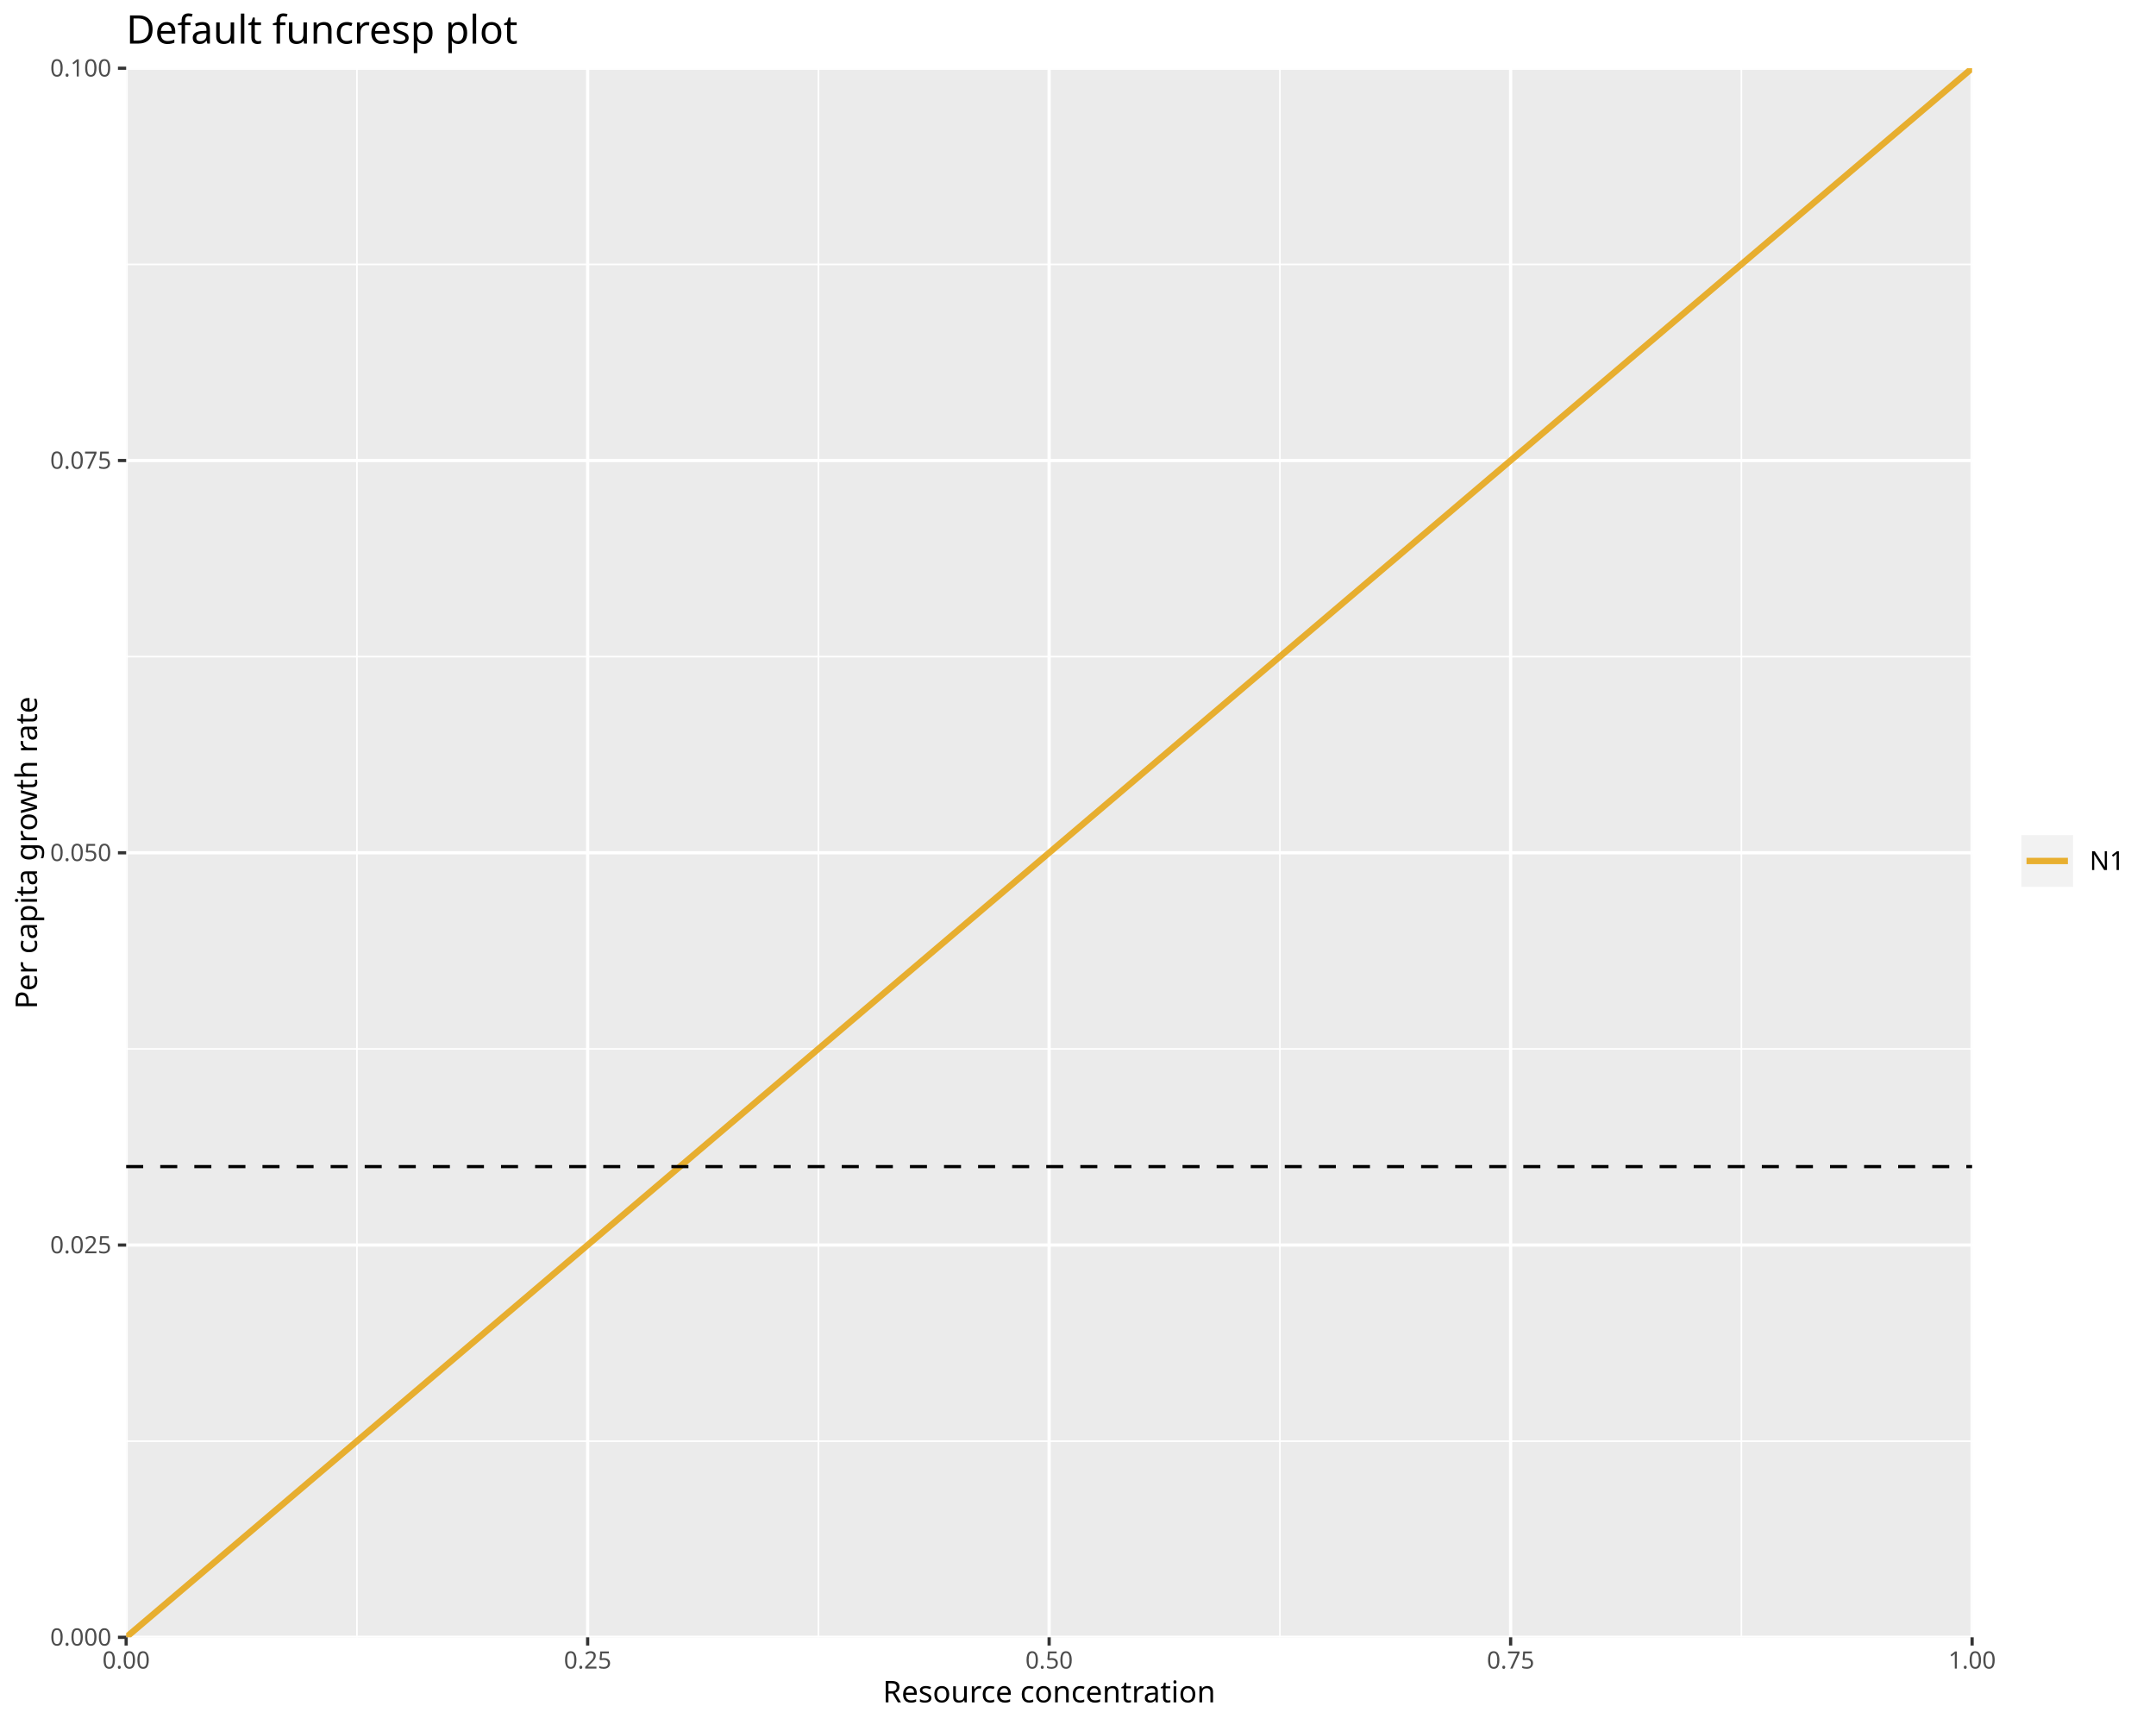
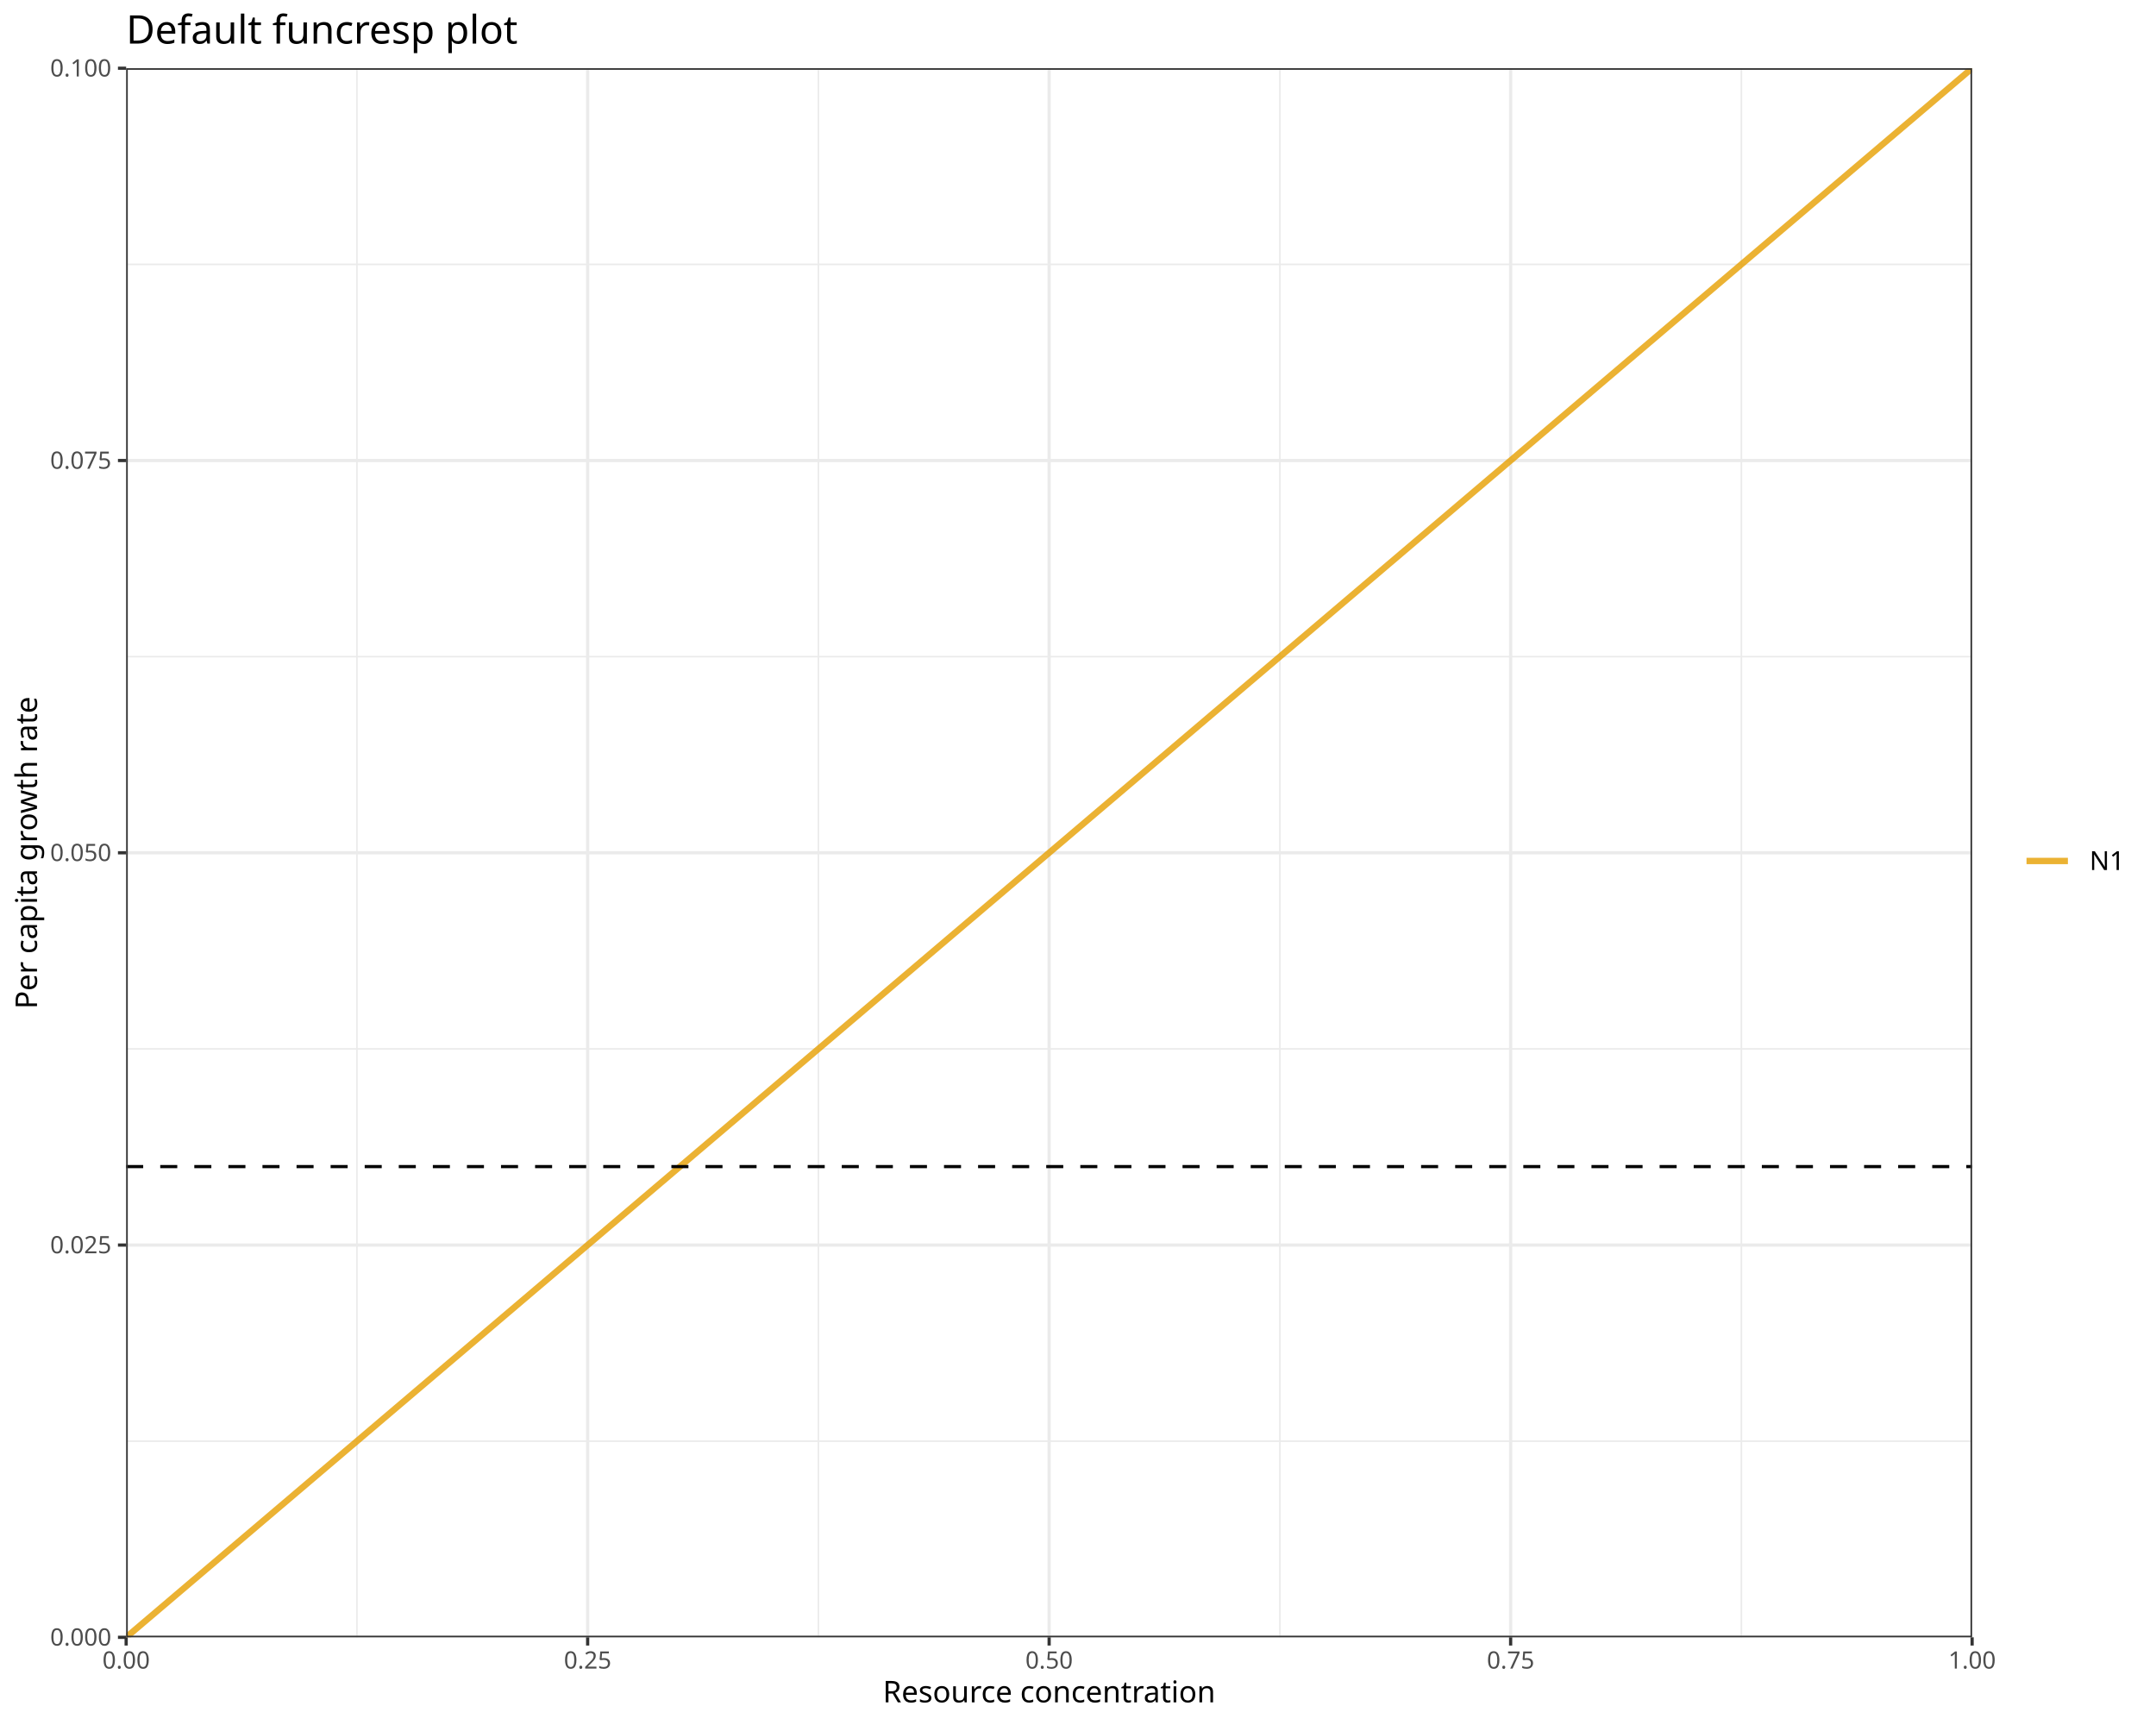
<svg xmlns="http://www.w3.org/2000/svg" class="svglite" data-engine-version="2.0" width="720.00pt" height="576.00pt" viewBox="0 0 720.00 576.00">
  <defs>
    <style type="text/css">
    .svglite line, .svglite polyline, .svglite polygon, .svglite path, .svglite rect, .svglite circle {
      fill: none;
      stroke: #000000;
      stroke-linecap: round;
      stroke-linejoin: round;
      stroke-miterlimit: 10.00;
    }
  </style>
  </defs>
  <rect width="100%" height="100%" style="stroke: none; fill: #FFFFFF;" />
  <defs>
    <clipPath id="cpMC4wMHw3MjAuMDB8MC4wMHw1NzYuMDA=">
      <rect x="0.00" y="0.00" width="720.00" height="576.00" />
    </clipPath>
  </defs>
  <g clip-path="url(#cpMC4wMHw3MjAuMDB8MC4wMHw1NzYuMDA=)">
    <rect x="0.00" y="0.00" width="720.00" height="576.00" style="stroke-width: 1.07; stroke: #FFFFFF; fill: #FFFFFF;" />
  </g>
  <defs>
    <clipPath id="cpNDIuMTN8NjU4LjU5fDIyLjc4fDU0Ni43Mg==">
      <rect x="42.13" y="22.78" width="616.46" height="523.94" />
    </clipPath>
  </defs>
  <g clip-path="url(#cpNDIuMTN8NjU4LjU5fDIyLjc4fDU0Ni43Mg==)">
-     <rect x="42.13" y="22.78" width="616.46" height="523.94" style="stroke-width: 1.07; stroke: none; fill: #EBEBEB;" />
-     <polyline points="42.13,481.23 658.59,481.23 " style="stroke-width: 0.53; stroke: #FFFFFF; stroke-linecap: butt;" />
-     <polyline points="42.13,350.25 658.59,350.25 " style="stroke-width: 0.53; stroke: #FFFFFF; stroke-linecap: butt;" />
-     <polyline points="42.13,219.26 658.59,219.26 " style="stroke-width: 0.53; stroke: #FFFFFF; stroke-linecap: butt;" />
-     <polyline points="42.13,88.28 658.59,88.28 " style="stroke-width: 0.53; stroke: #FFFFFF; stroke-linecap: butt;" />
-     <polyline points="119.19,546.72 119.19,22.78 " style="stroke-width: 0.53; stroke: #FFFFFF; stroke-linecap: butt;" />
-     <polyline points="273.30,546.72 273.30,22.78 " style="stroke-width: 0.53; stroke: #FFFFFF; stroke-linecap: butt;" />
-     <polyline points="427.42,546.72 427.42,22.78 " style="stroke-width: 0.53; stroke: #FFFFFF; stroke-linecap: butt;" />
-     <polyline points="581.53,546.72 581.53,22.78 " style="stroke-width: 0.53; stroke: #FFFFFF; stroke-linecap: butt;" />
-     <polyline points="42.13,546.72 658.59,546.72 " style="stroke-width: 1.07; stroke: #FFFFFF; stroke-linecap: butt;" />
-     <polyline points="42.13,415.74 658.59,415.74 " style="stroke-width: 1.07; stroke: #FFFFFF; stroke-linecap: butt;" />
-     <polyline points="42.13,284.75 658.59,284.75 " style="stroke-width: 1.07; stroke: #FFFFFF; stroke-linecap: butt;" />
-     <polyline points="42.13,153.77 658.59,153.77 " style="stroke-width: 1.07; stroke: #FFFFFF; stroke-linecap: butt;" />
-     <polyline points="42.13,22.78 658.59,22.78 " style="stroke-width: 1.07; stroke: #FFFFFF; stroke-linecap: butt;" />
-     <polyline points="42.13,546.72 42.13,22.78 " style="stroke-width: 1.07; stroke: #FFFFFF; stroke-linecap: butt;" />
-     <polyline points="196.25,546.72 196.25,22.78 " style="stroke-width: 1.07; stroke: #FFFFFF; stroke-linecap: butt;" />
-     <polyline points="350.36,546.72 350.36,22.78 " style="stroke-width: 1.07; stroke: #FFFFFF; stroke-linecap: butt;" />
-     <polyline points="504.48,546.72 504.48,22.78 " style="stroke-width: 1.07; stroke: #FFFFFF; stroke-linecap: butt;" />
-     <polyline points="658.59,546.72 658.59,22.78 " style="stroke-width: 1.07; stroke: #FFFFFF; stroke-linecap: butt;" />
+     <rect x="42.13" y="22.78" width="616.46" height="523.94" style="stroke-width: 1.07; stroke: none; fill: #FFFFFF;" />
+     <polyline points="42.13,481.23 658.59,481.23 " style="stroke-width: 0.53; stroke: #EBEBEB; stroke-linecap: butt;" />
+     <polyline points="42.13,350.25 658.59,350.25 " style="stroke-width: 0.53; stroke: #EBEBEB; stroke-linecap: butt;" />
+     <polyline points="42.13,219.26 658.59,219.26 " style="stroke-width: 0.53; stroke: #EBEBEB; stroke-linecap: butt;" />
+     <polyline points="42.13,88.28 658.59,88.28 " style="stroke-width: 0.53; stroke: #EBEBEB; stroke-linecap: butt;" />
+     <polyline points="119.19,546.72 119.19,22.78 " style="stroke-width: 0.53; stroke: #EBEBEB; stroke-linecap: butt;" />
+     <polyline points="273.30,546.72 273.30,22.78 " style="stroke-width: 0.53; stroke: #EBEBEB; stroke-linecap: butt;" />
+     <polyline points="427.42,546.72 427.42,22.78 " style="stroke-width: 0.53; stroke: #EBEBEB; stroke-linecap: butt;" />
+     <polyline points="581.53,546.72 581.53,22.78 " style="stroke-width: 0.53; stroke: #EBEBEB; stroke-linecap: butt;" />
+     <polyline points="42.13,546.72 658.59,546.72 " style="stroke-width: 1.07; stroke: #EBEBEB; stroke-linecap: butt;" />
+     <polyline points="42.13,415.74 658.59,415.74 " style="stroke-width: 1.07; stroke: #EBEBEB; stroke-linecap: butt;" />
+     <polyline points="42.13,284.75 658.59,284.75 " style="stroke-width: 1.07; stroke: #EBEBEB; stroke-linecap: butt;" />
+     <polyline points="42.13,153.77 658.59,153.77 " style="stroke-width: 1.07; stroke: #EBEBEB; stroke-linecap: butt;" />
+     <polyline points="42.13,22.78 658.59,22.78 " style="stroke-width: 1.07; stroke: #EBEBEB; stroke-linecap: butt;" />
+     <polyline points="42.13,546.72 42.13,22.78 " style="stroke-width: 1.07; stroke: #EBEBEB; stroke-linecap: butt;" />
+     <polyline points="196.25,546.72 196.25,22.78 " style="stroke-width: 1.07; stroke: #EBEBEB; stroke-linecap: butt;" />
+     <polyline points="350.36,546.72 350.36,22.78 " style="stroke-width: 1.07; stroke: #EBEBEB; stroke-linecap: butt;" />
+     <polyline points="504.48,546.72 504.48,22.78 " style="stroke-width: 1.07; stroke: #EBEBEB; stroke-linecap: butt;" />
+     <polyline points="658.59,546.72 658.59,22.78 " style="stroke-width: 1.07; stroke: #EBEBEB; stroke-linecap: butt;" />
    <polyline points="42.13,546.72 42.75,546.20 43.36,545.68 43.98,545.15 44.60,544.63 45.21,544.10 45.83,543.58 46.45,543.05 47.07,542.53 47.68,542.00 48.30,541.48 48.92,540.96 49.53,540.43 50.15,539.91 50.77,539.38 51.39,538.86 52.00,538.33 52.62,537.81 53.24,537.28 53.85,536.76 54.47,536.24 55.09,535.71 55.71,535.19 56.32,534.66 56.94,534.14 57.56,533.61 58.17,533.09 58.79,532.56 59.41,532.04 60.02,531.52 60.64,530.99 61.26,530.47 61.88,529.94 62.49,529.42 63.11,528.89 63.73,528.37 64.34,527.84 64.96,527.32 65.58,526.80 66.20,526.27 66.81,525.75 67.43,525.22 68.05,524.70 68.66,524.17 69.28,523.65 69.90,523.12 70.52,522.60 71.13,522.08 71.75,521.55 72.37,521.03 72.98,520.50 73.60,519.98 74.22,519.45 74.83,518.93 75.45,518.40 76.07,517.88 76.69,517.35 77.30,516.83 77.92,516.31 78.54,515.78 79.15,515.26 79.77,514.73 80.39,514.21 81.01,513.68 81.62,513.16 82.24,512.63 82.86,512.11 83.47,511.59 84.09,511.06 84.71,510.54 85.33,510.01 85.94,509.49 86.56,508.96 87.18,508.44 87.79,507.91 88.41,507.39 89.03,506.87 89.64,506.34 90.26,505.82 90.88,505.29 91.50,504.77 92.11,504.24 92.73,503.72 93.35,503.19 93.96,502.67 94.58,502.15 95.20,501.62 95.82,501.10 96.43,500.57 97.05,500.05 97.67,499.52 98.28,499.00 98.90,498.47 99.52,497.95 100.13,497.43 100.75,496.90 101.37,496.38 101.99,495.85 102.60,495.33 103.22,494.80 103.84,494.28 104.45,493.75 105.07,493.23 105.69,492.70 106.31,492.18 106.92,491.66 107.54,491.13 108.16,490.61 108.77,490.08 109.39,489.56 110.01,489.03 110.63,488.51 111.24,487.98 111.86,487.46 112.48,486.94 113.09,486.41 113.71,485.89 114.33,485.36 114.94,484.84 115.56,484.31 116.18,483.79 116.80,483.26 117.41,482.74 118.03,482.22 118.65,481.69 119.26,481.17 119.88,480.64 120.50,480.12 121.12,479.59 121.73,479.07 122.35,478.54 122.97,478.02 123.58,477.50 124.20,476.97 124.82,476.45 125.44,475.92 126.05,475.40 126.67,474.87 127.29,474.35 127.90,473.82 128.52,473.30 129.14,472.78 129.75,472.25 130.37,471.73 130.99,471.20 131.61,470.68 132.22,470.15 132.84,469.63 133.46,469.10 134.07,468.58 134.69,468.06 135.31,467.53 135.93,467.01 136.54,466.48 137.16,465.96 137.78,465.43 138.39,464.91 139.01,464.38 139.63,463.86 140.25,463.33 140.86,462.81 141.48,462.29 142.10,461.76 142.71,461.24 143.33,460.71 143.95,460.19 144.56,459.66 145.18,459.14 145.80,458.61 146.42,458.09 147.03,457.57 147.65,457.04 148.27,456.52 148.88,455.99 149.50,455.47 150.12,454.94 150.74,454.42 151.35,453.89 151.97,453.37 152.59,452.85 153.20,452.32 153.82,451.80 154.44,451.27 155.05,450.75 155.67,450.22 156.29,449.70 156.91,449.17 157.52,448.65 158.14,448.13 158.76,447.60 159.37,447.08 159.99,446.55 160.61,446.03 161.23,445.50 161.84,444.98 162.46,444.45 163.08,443.93 163.69,443.41 164.31,442.88 164.93,442.36 165.55,441.83 166.16,441.31 166.78,440.78 167.40,440.26 168.01,439.73 168.63,439.21 169.25,438.68 169.86,438.16 170.48,437.64 171.10,437.11 171.72,436.59 172.33,436.06 172.95,435.54 173.57,435.01 174.18,434.49 174.80,433.96 175.42,433.44 176.04,432.92 176.65,432.39 177.27,431.87 177.89,431.34 178.50,430.82 179.12,430.29 179.74,429.77 180.36,429.24 180.97,428.72 181.59,428.20 182.21,427.67 182.82,427.15 183.44,426.62 184.06,426.10 184.67,425.57 185.29,425.05 185.91,424.52 186.53,424.00 187.14,423.48 187.76,422.95 188.38,422.43 188.99,421.90 189.61,421.38 190.23,420.85 190.85,420.33 191.46,419.80 192.08,419.28 192.70,418.76 193.31,418.23 193.93,417.71 194.55,417.18 195.17,416.66 195.78,416.13 196.40,415.61 197.02,415.08 197.63,414.56 198.25,414.04 198.87,413.51 199.48,412.99 200.10,412.46 200.72,411.94 201.34,411.41 201.95,410.89 202.57,410.36 203.19,409.84 203.80,409.31 204.42,408.79 205.04,408.27 205.66,407.74 206.27,407.22 206.89,406.69 207.51,406.17 208.12,405.64 208.74,405.12 209.36,404.59 209.98,404.07 210.59,403.55 211.21,403.02 211.83,402.50 212.44,401.97 213.06,401.45 213.68,400.92 214.29,400.40 214.91,399.87 215.53,399.35 216.15,398.83 216.76,398.30 217.38,397.78 218.00,397.25 218.61,396.73 219.23,396.20 219.85,395.68 220.47,395.15 221.08,394.63 221.70,394.11 222.32,393.58 222.93,393.06 223.55,392.53 224.17,392.01 224.78,391.48 225.40,390.96 226.02,390.43 226.64,389.91 227.25,389.39 227.87,388.86 228.49,388.34 229.10,387.81 229.72,387.29 230.34,386.76 230.96,386.24 231.57,385.71 232.19,385.19 232.81,384.66 233.42,384.14 234.04,383.62 234.66,383.09 235.28,382.57 235.89,382.04 236.51,381.52 237.13,380.99 237.74,380.47 238.36,379.94 238.98,379.42 239.59,378.90 240.21,378.37 240.83,377.85 241.45,377.32 242.06,376.80 242.68,376.27 243.30,375.75 243.91,375.22 244.53,374.70 245.15,374.18 245.77,373.65 246.38,373.13 247.00,372.60 247.62,372.08 248.23,371.55 248.85,371.03 249.47,370.50 250.09,369.98 250.70,369.46 251.32,368.93 251.94,368.41 252.55,367.88 253.17,367.36 253.79,366.83 254.40,366.31 255.02,365.78 255.64,365.26 256.26,364.74 256.87,364.21 257.49,363.69 258.11,363.16 258.72,362.64 259.34,362.11 259.96,361.59 260.58,361.06 261.19,360.54 261.81,360.02 262.43,359.49 263.04,358.97 263.66,358.44 264.28,357.92 264.90,357.39 265.51,356.87 266.13,356.34 266.75,355.82 267.36,355.29 267.98,354.77 268.60,354.25 269.21,353.72 269.83,353.20 270.45,352.67 271.07,352.15 271.68,351.62 272.30,351.10 272.92,350.57 273.53,350.05 274.15,349.53 274.77,349.00 275.39,348.48 276.00,347.95 276.62,347.43 277.24,346.90 277.85,346.38 278.47,345.85 279.09,345.33 279.70,344.81 280.32,344.28 280.94,343.76 281.56,343.23 282.17,342.71 282.79,342.18 283.41,341.66 284.02,341.13 284.64,340.61 285.26,340.09 285.88,339.56 286.49,339.04 287.11,338.51 287.73,337.99 288.34,337.46 288.96,336.94 289.58,336.41 290.20,335.89 290.81,335.37 291.43,334.84 292.05,334.32 292.66,333.79 293.28,333.27 293.90,332.74 294.51,332.22 295.13,331.69 295.75,331.17 296.37,330.64 296.98,330.12 297.60,329.60 298.22,329.07 298.83,328.55 299.45,328.02 300.07,327.50 300.69,326.97 301.30,326.45 301.92,325.92 302.54,325.40 303.15,324.88 303.77,324.35 304.39,323.83 305.01,323.30 305.62,322.78 306.24,322.25 306.86,321.73 307.47,321.20 308.09,320.68 308.71,320.16 309.32,319.63 309.94,319.11 310.56,318.58 311.18,318.06 311.79,317.53 312.41,317.01 313.03,316.48 313.64,315.96 314.26,315.44 314.88,314.91 315.50,314.39 316.11,313.86 316.73,313.34 317.35,312.81 317.96,312.29 318.58,311.76 319.20,311.24 319.82,310.72 320.43,310.19 321.05,309.67 321.67,309.14 322.28,308.62 322.90,308.09 323.52,307.57 324.13,307.04 324.75,306.52 325.37,306.00 325.99,305.47 326.60,304.95 327.22,304.42 327.84,303.90 328.45,303.37 329.07,302.85 329.69,302.32 330.31,301.80 330.92,301.27 331.54,300.75 332.16,300.23 332.77,299.70 333.39,299.18 334.01,298.65 334.63,298.13 335.24,297.60 335.86,297.08 336.48,296.55 337.09,296.03 337.71,295.51 338.33,294.98 338.94,294.46 339.56,293.93 340.18,293.41 340.80,292.88 341.41,292.36 342.03,291.83 342.65,291.31 343.26,290.79 343.88,290.26 344.50,289.74 345.12,289.21 345.73,288.69 346.35,288.16 346.97,287.64 347.58,287.11 348.20,286.59 348.82,286.07 349.43,285.54 350.05,285.02 350.67,284.49 351.29,283.97 351.90,283.44 352.52,282.92 353.14,282.39 353.75,281.87 354.37,281.35 354.99,280.82 355.61,280.30 356.22,279.77 356.84,279.25 357.46,278.72 358.07,278.20 358.69,277.67 359.31,277.15 359.93,276.62 360.54,276.10 361.16,275.58 361.78,275.05 362.39,274.53 363.01,274.00 363.63,273.48 364.24,272.95 364.86,272.43 365.48,271.90 366.10,271.38 366.71,270.86 367.33,270.33 367.95,269.81 368.56,269.28 369.18,268.76 369.80,268.23 370.42,267.71 371.03,267.18 371.65,266.66 372.27,266.14 372.88,265.61 373.50,265.09 374.12,264.56 374.74,264.04 375.35,263.51 375.97,262.99 376.59,262.46 377.20,261.94 377.82,261.42 378.44,260.89 379.05,260.37 379.67,259.84 380.29,259.32 380.91,258.79 381.52,258.27 382.14,257.74 382.76,257.22 383.37,256.70 383.99,256.17 384.61,255.65 385.23,255.12 385.84,254.60 386.46,254.07 387.08,253.55 387.69,253.02 388.31,252.50 388.93,251.98 389.55,251.45 390.16,250.93 390.78,250.40 391.40,249.88 392.01,249.35 392.63,248.83 393.25,248.30 393.86,247.78 394.48,247.25 395.10,246.73 395.72,246.21 396.33,245.68 396.95,245.16 397.57,244.63 398.18,244.11 398.80,243.58 399.42,243.06 400.04,242.53 400.65,242.01 401.27,241.49 401.89,240.96 402.50,240.44 403.12,239.91 403.74,239.39 404.35,238.86 404.97,238.34 405.59,237.81 406.21,237.29 406.82,236.77 407.44,236.24 408.06,235.72 408.67,235.19 409.29,234.67 409.91,234.14 410.53,233.62 411.14,233.09 411.76,232.57 412.38,232.05 412.99,231.52 413.61,231.00 414.23,230.47 414.85,229.95 415.46,229.42 416.08,228.90 416.70,228.37 417.31,227.85 417.93,227.33 418.55,226.80 419.16,226.28 419.78,225.75 420.40,225.23 421.02,224.70 421.63,224.18 422.25,223.65 422.87,223.13 423.48,222.60 424.10,222.08 424.72,221.56 425.34,221.03 425.95,220.51 426.57,219.98 427.19,219.46 427.80,218.93 428.42,218.41 429.04,217.88 429.66,217.36 430.27,216.84 430.89,216.31 431.51,215.79 432.12,215.26 432.74,214.74 433.36,214.21 433.97,213.69 434.59,213.16 435.21,212.64 435.83,212.12 436.44,211.59 437.06,211.07 437.68,210.54 438.29,210.02 438.91,209.49 439.53,208.97 440.15,208.44 440.76,207.92 441.38,207.40 442.00,206.87 442.61,206.35 443.23,205.82 443.85,205.30 444.47,204.77 445.08,204.25 445.70,203.72 446.32,203.20 446.93,202.68 447.55,202.15 448.17,201.63 448.78,201.10 449.40,200.58 450.02,200.05 450.64,199.53 451.25,199.00 451.87,198.48 452.49,197.96 453.10,197.43 453.72,196.91 454.34,196.38 454.96,195.86 455.57,195.33 456.19,194.81 456.81,194.28 457.42,193.76 458.04,193.23 458.66,192.71 459.28,192.19 459.89,191.66 460.51,191.14 461.13,190.61 461.74,190.09 462.36,189.56 462.98,189.04 463.59,188.51 464.21,187.99 464.83,187.47 465.45,186.94 466.06,186.42 466.68,185.89 467.30,185.37 467.91,184.84 468.53,184.32 469.15,183.79 469.77,183.27 470.38,182.75 471.00,182.22 471.62,181.70 472.23,181.17 472.85,180.65 473.47,180.12 474.08,179.60 474.70,179.07 475.32,178.55 475.94,178.03 476.55,177.50 477.17,176.98 477.79,176.45 478.40,175.93 479.02,175.40 479.64,174.88 480.26,174.35 480.87,173.83 481.49,173.31 482.11,172.78 482.72,172.26 483.34,171.73 483.96,171.21 484.58,170.68 485.19,170.16 485.81,169.63 486.43,169.11 487.04,168.58 487.66,168.06 488.28,167.54 488.89,167.01 489.51,166.49 490.13,165.96 490.75,165.44 491.36,164.91 491.98,164.39 492.60,163.86 493.21,163.34 493.83,162.82 494.45,162.29 495.07,161.77 495.68,161.24 496.30,160.72 496.92,160.19 497.53,159.67 498.15,159.14 498.77,158.62 499.39,158.10 500.00,157.57 500.62,157.05 501.24,156.52 501.85,156.00 502.47,155.47 503.09,154.95 503.70,154.42 504.32,153.90 504.94,153.38 505.56,152.85 506.17,152.33 506.79,151.80 507.41,151.28 508.02,150.75 508.64,150.23 509.26,149.70 509.88,149.18 510.49,148.66 511.11,148.13 511.73,147.61 512.34,147.08 512.96,146.56 513.58,146.03 514.20,145.51 514.81,144.98 515.43,144.46 516.05,143.94 516.66,143.41 517.28,142.89 517.90,142.36 518.51,141.84 519.13,141.31 519.75,140.79 520.37,140.26 520.98,139.74 521.60,139.21 522.22,138.69 522.83,138.17 523.45,137.64 524.07,137.12 524.69,136.59 525.30,136.07 525.92,135.54 526.54,135.02 527.15,134.49 527.77,133.97 528.39,133.45 529.00,132.92 529.62,132.40 530.24,131.87 530.86,131.35 531.47,130.82 532.09,130.30 532.71,129.77 533.32,129.25 533.94,128.73 534.56,128.20 535.18,127.68 535.79,127.15 536.41,126.63 537.03,126.10 537.64,125.58 538.26,125.05 538.88,124.53 539.50,124.01 540.11,123.48 540.73,122.96 541.35,122.43 541.96,121.91 542.58,121.38 543.20,120.86 543.81,120.33 544.43,119.81 545.05,119.29 545.67,118.76 546.28,118.24 546.90,117.71 547.52,117.19 548.13,116.66 548.75,116.14 549.37,115.61 549.99,115.09 550.60,114.56 551.22,114.04 551.84,113.52 552.45,112.99 553.07,112.47 553.69,111.94 554.31,111.42 554.92,110.89 555.54,110.37 556.16,109.84 556.77,109.32 557.39,108.80 558.01,108.27 558.62,107.75 559.24,107.22 559.86,106.70 560.48,106.17 561.09,105.65 561.71,105.12 562.33,104.60 562.94,104.08 563.56,103.55 564.18,103.03 564.80,102.50 565.41,101.98 566.03,101.45 566.65,100.93 567.26,100.40 567.88,99.88 568.50,99.36 569.12,98.83 569.73,98.31 570.35,97.78 570.97,97.26 571.58,96.73 572.20,96.21 572.82,95.68 573.43,95.16 574.05,94.64 574.67,94.11 575.29,93.59 575.90,93.06 576.52,92.54 577.14,92.01 577.75,91.49 578.37,90.96 578.99,90.44 579.61,89.92 580.22,89.39 580.84,88.87 581.46,88.34 582.07,87.82 582.69,87.29 583.31,86.77 583.93,86.24 584.54,85.72 585.16,85.19 585.78,84.67 586.39,84.15 587.01,83.62 587.63,83.10 588.24,82.57 588.86,82.05 589.48,81.52 590.10,81.00 590.71,80.47 591.33,79.95 591.95,79.43 592.56,78.90 593.18,78.38 593.80,77.85 594.42,77.33 595.03,76.80 595.65,76.28 596.27,75.75 596.88,75.23 597.50,74.71 598.12,74.18 598.73,73.66 599.35,73.13 599.97,72.61 600.59,72.08 601.20,71.56 601.82,71.03 602.44,70.51 603.05,69.99 603.67,69.46 604.29,68.94 604.91,68.41 605.52,67.89 606.14,67.36 606.76,66.84 607.37,66.31 607.99,65.79 608.61,65.27 609.23,64.74 609.84,64.22 610.46,63.69 611.08,63.17 611.69,62.64 612.31,62.12 612.93,61.59 613.54,61.07 614.16,60.55 614.78,60.02 615.40,59.50 616.01,58.97 616.63,58.45 617.25,57.92 617.86,57.40 618.48,56.87 619.10,56.35 619.72,55.82 620.33,55.30 620.95,54.78 621.57,54.25 622.18,53.73 622.80,53.20 623.42,52.68 624.04,52.15 624.65,51.63 625.27,51.10 625.89,50.58 626.50,50.06 627.12,49.53 627.74,49.01 628.35,48.48 628.97,47.96 629.59,47.43 630.21,46.91 630.82,46.38 631.44,45.86 632.06,45.34 632.67,44.81 633.29,44.29 633.91,43.76 634.53,43.24 635.14,42.71 635.76,42.19 636.38,41.66 636.99,41.14 637.61,40.62 638.23,40.09 638.85,39.57 639.46,39.04 640.08,38.52 640.70,37.99 641.31,37.47 641.93,36.94 642.55,36.42 643.16,35.90 643.78,35.37 644.40,34.85 645.02,34.32 645.63,33.80 646.25,33.27 646.87,32.75 647.48,32.22 648.10,31.70 648.72,31.17 649.34,30.65 649.95,30.13 650.57,29.60 651.19,29.08 651.80,28.55 652.42,28.03 653.04,27.50 653.65,26.98 654.27,26.45 654.89,25.93 655.51,25.41 656.12,24.88 656.74,24.36 657.36,23.83 657.97,23.31 658.59,22.78 " style="stroke-width: 2.13; stroke: #E69F00; stroke-opacity: 0.80; stroke-linecap: butt;" />
    <line x1="42.13" y1="389.54" x2="658.59" y2="389.54" style="stroke-width: 1.07; stroke-dasharray: 5.69,5.69; stroke-linecap: butt;" />
+     <rect x="42.13" y="22.78" width="616.46" height="523.94" style="stroke-width: 1.07; stroke: #333333;" />
  </g>
  <g clip-path="url(#cpMC4wMHw3MjAuMDB8MC4wMHw1NzYuMDA=)">
    <text x="37.20" y="549.48" text-anchor="end" style="font-size: 8.00px; fill: #4D4D4D; font-family: sans;" textLength="20.02px" lengthAdjust="spacingAndGlyphs">0.000</text>
    <text x="37.20" y="418.49" text-anchor="end" style="font-size: 8.00px; fill: #4D4D4D; font-family: sans;" textLength="20.02px" lengthAdjust="spacingAndGlyphs">0.025</text>
    <text x="37.20" y="287.51" text-anchor="end" style="font-size: 8.00px; fill: #4D4D4D; font-family: sans;" textLength="20.02px" lengthAdjust="spacingAndGlyphs">0.050</text>
    <text x="37.20" y="156.52" text-anchor="end" style="font-size: 8.00px; fill: #4D4D4D; font-family: sans;" textLength="20.02px" lengthAdjust="spacingAndGlyphs">0.075</text>
    <text x="37.20" y="25.54" text-anchor="end" style="font-size: 8.00px; fill: #4D4D4D; font-family: sans;" textLength="20.02px" lengthAdjust="spacingAndGlyphs">0.100</text>
    <polyline points="39.39,546.72 42.13,546.72 " style="stroke-width: 1.07; stroke: #333333; stroke-linecap: butt;" />
    <polyline points="39.39,415.74 42.13,415.74 " style="stroke-width: 1.07; stroke: #333333; stroke-linecap: butt;" />
    <polyline points="39.39,284.75 42.13,284.75 " style="stroke-width: 1.07; stroke: #333333; stroke-linecap: butt;" />
    <polyline points="39.39,153.77 42.13,153.77 " style="stroke-width: 1.07; stroke: #333333; stroke-linecap: butt;" />
    <polyline points="39.39,22.78 42.13,22.78 " style="stroke-width: 1.07; stroke: #333333; stroke-linecap: butt;" />
    <polyline points="42.13,549.46 42.13,546.72 " style="stroke-width: 1.07; stroke: #333333; stroke-linecap: butt;" />
    <polyline points="196.25,549.46 196.25,546.72 " style="stroke-width: 1.07; stroke: #333333; stroke-linecap: butt;" />
    <polyline points="350.36,549.46 350.36,546.72 " style="stroke-width: 1.07; stroke: #333333; stroke-linecap: butt;" />
    <polyline points="504.48,549.46 504.48,546.72 " style="stroke-width: 1.07; stroke: #333333; stroke-linecap: butt;" />
    <polyline points="658.59,549.46 658.59,546.72 " style="stroke-width: 1.07; stroke: #333333; stroke-linecap: butt;" />
    <text x="42.13" y="557.16" text-anchor="middle" style="font-size: 8.00px; fill: #4D4D4D; font-family: sans;" textLength="15.57px" lengthAdjust="spacingAndGlyphs">0.00</text>
    <text x="196.25" y="557.16" text-anchor="middle" style="font-size: 8.00px; fill: #4D4D4D; font-family: sans;" textLength="15.57px" lengthAdjust="spacingAndGlyphs">0.25</text>
    <text x="350.36" y="557.16" text-anchor="middle" style="font-size: 8.00px; fill: #4D4D4D; font-family: sans;" textLength="15.57px" lengthAdjust="spacingAndGlyphs">0.50</text>
    <text x="504.48" y="557.16" text-anchor="middle" style="font-size: 8.00px; fill: #4D4D4D; font-family: sans;" textLength="15.57px" lengthAdjust="spacingAndGlyphs">0.75</text>
    <text x="658.59" y="557.16" text-anchor="middle" style="font-size: 8.00px; fill: #4D4D4D; font-family: sans;" textLength="15.57px" lengthAdjust="spacingAndGlyphs">1.00</text>
    <text x="350.36" y="568.44" text-anchor="middle" style="font-size: 10.00px; font-family: sans;" textLength="105.64px" lengthAdjust="spacingAndGlyphs">Resource concentration</text>
    <text transform="translate(12.36,284.75) rotate(-90)" text-anchor="middle" style="font-size: 10.00px; font-family: sans;" textLength="97.84px" lengthAdjust="spacingAndGlyphs">Per capita growth rate</text>
    <rect x="669.55" y="267.90" width="44.97" height="33.72" style="stroke-width: 1.07; stroke: none; fill: #FFFFFF;" />
-     <rect x="675.03" y="278.85" width="17.28" height="17.28" style="stroke-width: 1.07; stroke: none; fill: #F2F2F2;" />
+     <rect x="675.03" y="278.85" width="17.28" height="17.28" style="stroke-width: 1.07; stroke: none; fill: #FFFFFF;" />
    <line x1="676.76" y1="287.49" x2="690.58" y2="287.49" style="stroke-width: 2.13; stroke: #E69F00; stroke-opacity: 0.80; stroke-linecap: butt;" />
    <text x="697.79" y="290.52" style="font-size: 8.80px; font-family: sans;" textLength="11.25px" lengthAdjust="spacingAndGlyphs">N1</text>
    <text x="42.13" y="14.56" style="font-size: 13.20px; font-family: sans;" textLength="121.08px" lengthAdjust="spacingAndGlyphs">Default funcresp plot</text>
  </g>
</svg>
